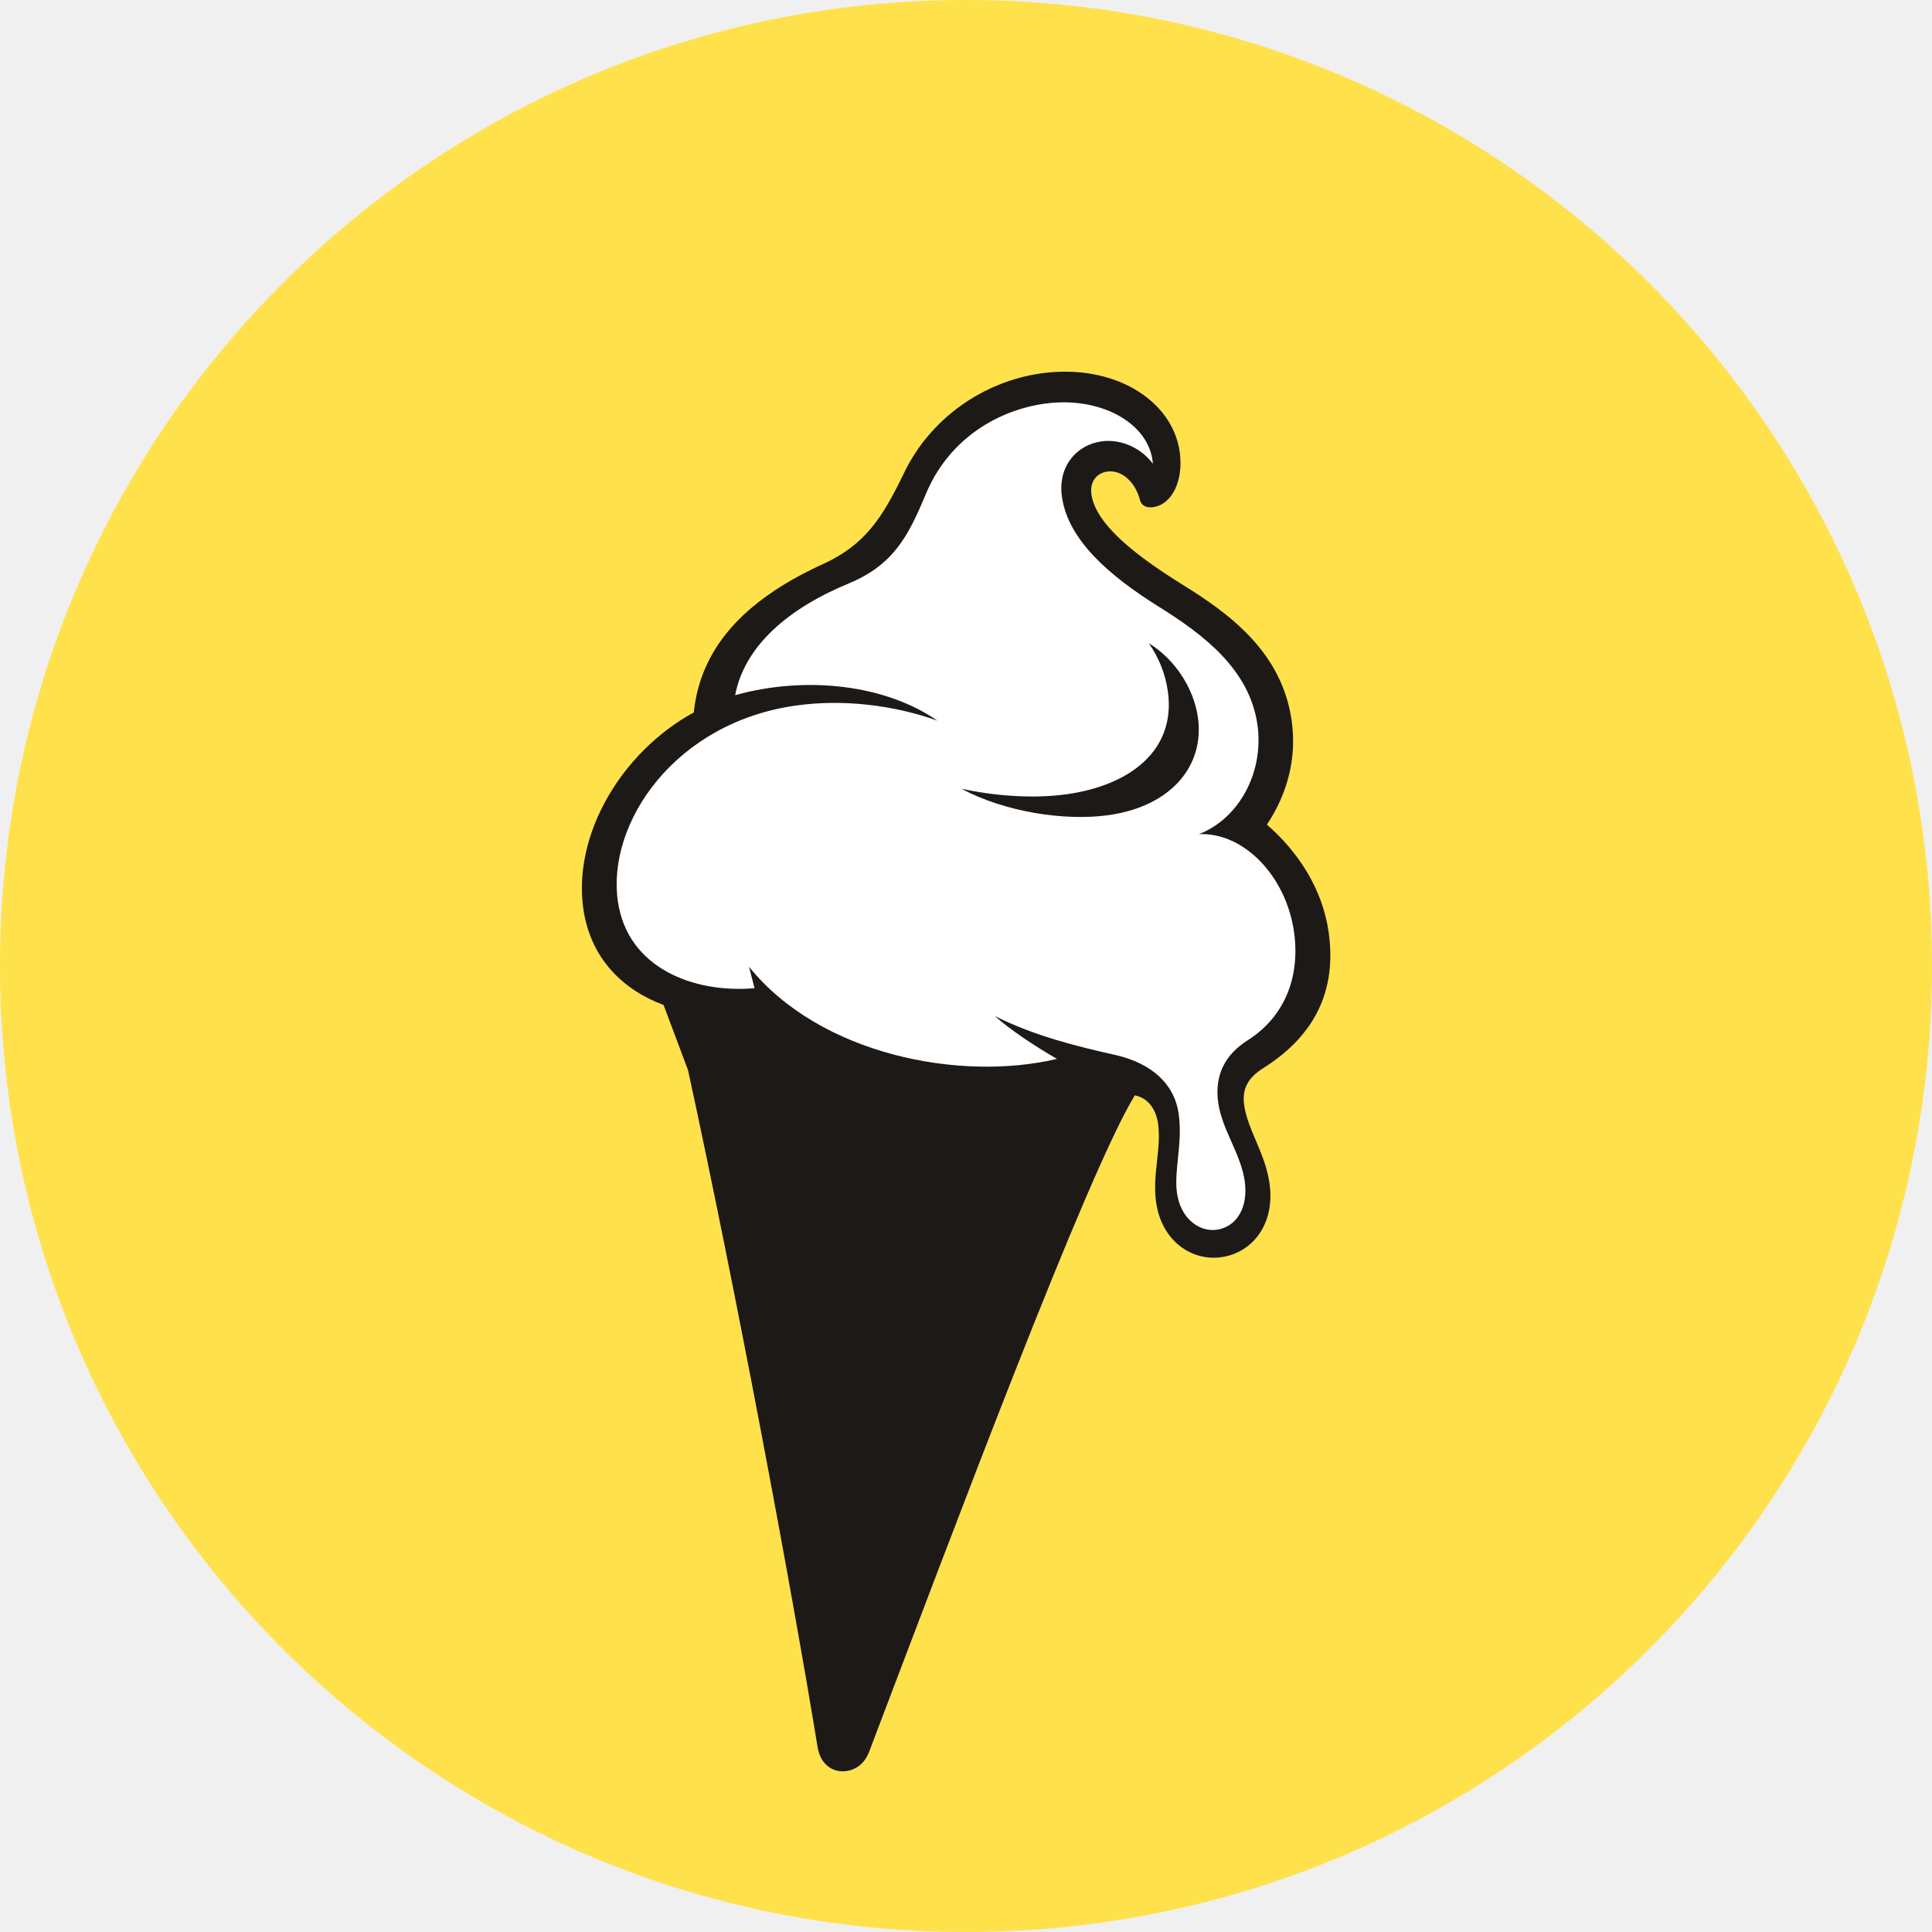
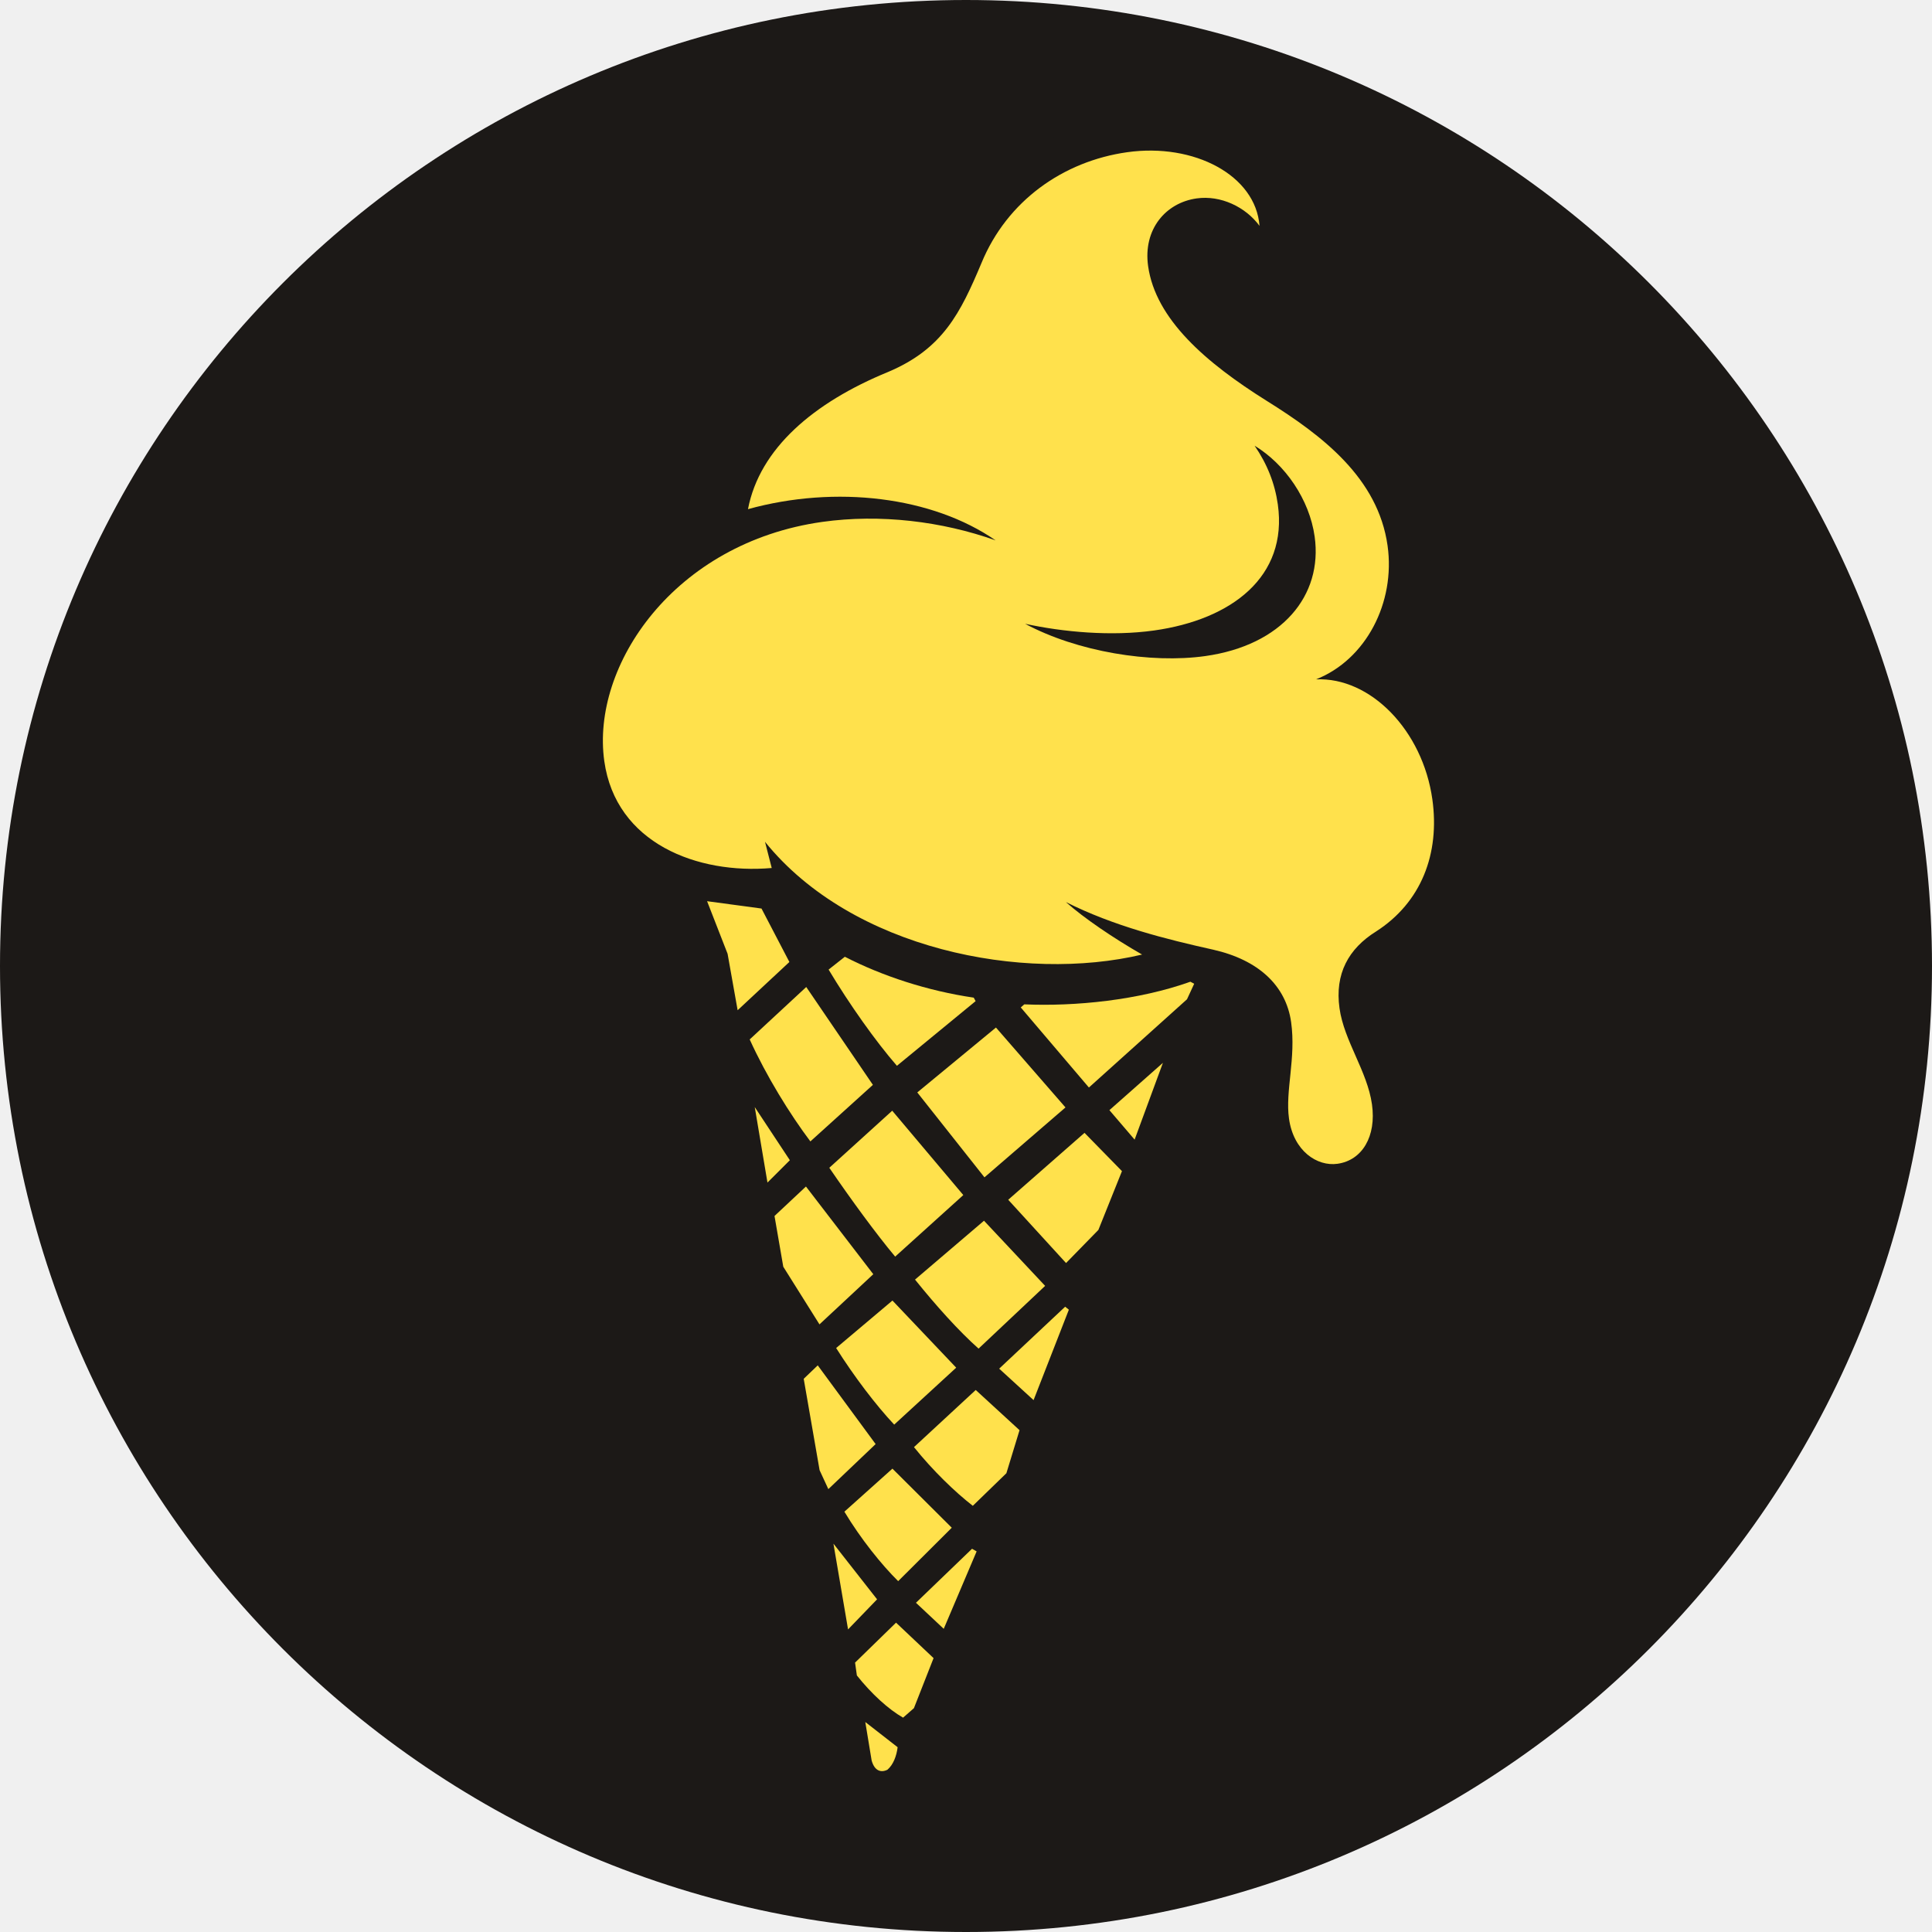
- <svg xmlns="http://www.w3.org/2000/svg" width="400" height="400" viewBox="0.0 0.0 100.0 100.0" fill="none">
-   <circle cx="50" cy="50" r="50" fill="#FFE14C" />
-   <g transform="translate(44 90) scale(.98) rotate(-8) translate(-29.2 -74.2)">
+ <svg xmlns="http://www.w3.org/2000/svg" width="400" height="400" viewBox="0 0 100 100" fill="none">
+   <circle cx="50" cy="50" r="50" fill="#1C1917" />
+   <g transform="translate(46 92.5) scale(1.2) rotate(-8) translate(-29.2 -74.2)">
    <path d="m57.72 29.45c1.33-1.49 2.06-3.3 2.06-5.24 0-3.67-2.46-6.06-4.71-7.93-2.26-1.89-4.1-3.8-4.1-5.4 0-0.68 0.45-1.07 0.99-1.07 0.79 0 1.41 0.78 1.51 1.75 0.04 0.3 0.31 0.45 0.63 0.45 1.03 0 1.8-1.19 1.8-2.69 0-2.78-2.81-5.13-6.67-5.13-3.06 0-6.15 1.52-7.95 4.27-1.42 2.12-2.53 3.4-4.83 4.09-4.02 1.19-6.99 3.22-7.88 6.82-4.1 1.55-7.22 5.51-7.22 9.44 0 2.7 1.51 4.57 3.49 5.64l0.8 3.59c0.88 11.81 1.61 27.77 1.8 36.37 0.03 0.98 0.67 1.45 1.32 1.45 0.55 0 1.03-0.28 1.34-0.84 6.01-10.92 15.63-28.62 18.72-32.38 0.68 0.23 1.01 0.89 1.01 1.65 0 1.33-0.68 2.62-0.68 4.08 0 2.16 1.5 3.37 3 3.37 1.69 0 3.07-1.36 3.07-3.49 0-1.64-0.75-2.96-0.75-4.3 0-0.91 0.45-1.43 1.31-1.81 2.85-1.29 4.38-3.45 4.38-6.6 0-2.33-1.02-4.46-2.44-6.09z" fill="#1C1917" />
-     <path d="m54.1 29.45c2.25-0.54 3.86-2.8 3.86-5.28 0-2.95-2.13-5.1-4.29-6.91-2.38-2-4.26-4.16-4.26-6.47 0-1.6 1.13-2.6 2.48-2.6 1.05 0 2.04 0.66 2.52 1.55 0.14-2.18-2.29-3.94-5.21-3.94-2.78 0-5.42 1.35-6.89 3.86-1.2 2.01-2.16 3.43-4.64 4.09-3.37 0.86-5.95 2.5-6.81 5.02 3.9-0.51 7.95 0.57 10.39 2.82-2.18-1.14-4.78-1.83-7.29-1.83-6.46 0-10.75 4.75-10.75 8.91 0 3.58 3.29 5.4 6.51 5.57l-0.13-1.16c3.07 5.13 10.2 7.57 15.43 7.08-1.12-0.87-2.25-1.89-2.94-2.7 1.89 1.31 4.06 2.19 6.01 2.92 1.87 0.71 2.89 1.97 2.89 3.56 0 1.57-0.67 2.9-0.67 4.11 0 1.42 0.92 2.22 1.8 2.22 1.08 0 1.83-0.94 1.83-2.33 0-1.45-0.81-2.87-0.81-4.3 0-1.5 0.74-2.49 2.02-3.06 2.11-0.97 3.2-2.94 3.2-5.31 0-3-1.91-5.6-4.25-5.82z" fill="#FFFFFF" />
+     <path d="m54.1 29.45c2.25-0.54 3.86-2.8 3.86-5.28 0-2.95-2.13-5.1-4.29-6.91-2.38-2-4.26-4.16-4.26-6.47 0-1.6 1.13-2.6 2.48-2.6 1.05 0 2.04 0.66 2.52 1.55 0.14-2.18-2.29-3.94-5.21-3.94-2.78 0-5.42 1.35-6.89 3.86-1.2 2.01-2.16 3.43-4.64 4.09-3.37 0.86-5.95 2.5-6.81 5.02 3.9-0.51 7.95 0.57 10.39 2.82-2.18-1.14-4.78-1.83-7.29-1.83-6.46 0-10.75 4.75-10.75 8.91 0 3.58 3.29 5.4 6.51 5.57l-0.13-1.16c3.07 5.13 10.2 7.57 15.43 7.08-1.12-0.87-2.25-1.89-2.94-2.7 1.89 1.31 4.06 2.19 6.01 2.92 1.87 0.71 2.89 1.97 2.89 3.56 0 1.57-0.67 2.9-0.67 4.11 0 1.42 0.92 2.22 1.8 2.22 1.08 0 1.83-0.94 1.83-2.33 0-1.45-0.81-2.87-0.81-4.3 0-1.5 0.74-2.49 2.02-3.06 2.11-0.97 3.2-2.94 3.2-5.31 0-3-1.91-5.6-4.25-5.82z" fill="#FFE14C" />
    <path d="m52.88 19.1c0.43 0.86 0.64 1.74 0.64 2.65 0 3.15-2.67 4.64-6.04 4.64-1.87 0-3.9-0.48-5.47-1.06 2.06 1.51 5.13 2.46 7.5 2.46 3.33 0 5.39-1.87 5.39-4.45 0-1.61-0.82-3.26-2.02-4.24z" fill="#1C1917" />
+     <path d="m26.76 35.27 0.56 2.37 0.09 2.47 2.5-1.75-0.87-2.45-2.28-0.64z" fill="#FFE14C" />
+     <path d="m30.48 39.53-2.73 1.9c0.49 1.66 1.27 3.44 1.98 4.72l3.01-2.04-2.26-4.58z" fill="#FFE14C" />
+     <path d="m32.31 38.47-0.77 0.45c0.68 1.61 1.58 3.35 2.34 4.52l3.75-2.29-0.06-0.16c-1.94-0.57-3.77-1.47-5.26-2.52z" fill="#FFE14C" />
+     <path d="m38.34 42.4-3.75 2.3 2.36 4.03 3.88-2.5-2.49-3.83z" fill="#FFE14C" />
+     <path d="m46.92 41.61c-2.32 0.48-5.07 0.37-7.23-0.03l-0.17 0.11 2.43 3.83 4.72-3.18 0.4-0.62-0.15-0.11z" fill="#FFE14C" />
+     <path d="m33.41 45.33-3.03 2.06c0.75 1.51 1.6 3.1 2.28 4.19l3.28-2.22-2.53-4.03z" fill="#FFE14C" />
+     <path d="m41.49 47.43-3.66 2.4 2.09 3.05 1.58-1.22 1.36-2.37-1.37-1.86z" fill="#FFE14C" />
+     <path d="m36.67 50.58-3.3 2.1c0.74 1.24 1.56 2.46 2.3 3.33l3.22-2.28-2.22-3.15z" fill="#FFE14C" />
+     <path d="m32.28 53.44-2.69 1.69c0.6 1.33 1.35 2.67 2.02 3.62l2.99-2.06-2.32-3.25z" fill="#FFE14C" />
+     <path d="m29.27 48.05-1.52 1.07 0.07 2.22 1.2 2.68 2.6-1.82-2.35-4.15z" fill="#FFE14C" />
+     <path d="m27.56 44.35 0.09 3.3 1.09-0.82-1.18-2.48z" fill="#FFE14C" />
+     <path d="m28.7 55.76-0.68 0.49 0.13 4 0.26 0.86 2.29-1.64-2-3.71z" fill="#FFE14C" />
+     <path d="m31.27 60.62-2.31 1.55c0.54 1.27 1.27 2.49 1.88 3.29l2.61-1.96-2.18-2.88z" fill="#FFE14C" />
+     <path d="m35.3 57.76-2.98 2.07c0.66 1.11 1.48 2.16 2.16 2.86l1.63-1.19 0.82-1.76-1.63-1.98z" fill="#FFE14C" />
+     <path d="m39.62 54.74-3.19 2.25 1.28 1.55 2.05-3.65-0.14-0.15z" fill="#FFE14C" />
+     <path d="m34.19 64.52-2.72 1.97 1.03 1.28 1.87-3.11-0.18-0.14z" fill="#FFE14C" />
+     <path d="m30.5 67.22-1.99 1.46v0.56c0.51 0.87 1.15 1.64 1.72 2.08l0.52-0.34 1.14-2.02-1.39-1.74z" fill="#FFE14C" />
+     <path d="m28.3 63.47 0.11 3.75 1.42-1.11-1.53-2.64z" fill="#FFE14C" />
+     <path d="m28.59 71.28 0.04 1.68c0.06 0.46 0.32 0.59 0.62 0.49 0.28-0.18 0.47-0.53 0.57-0.9l-1.23-1.27z" fill="#FFE14C" />
+     <path d="m45.26 44.91-2.57 1.7 0.9 1.41 1.67-3.11z" fill="#FFE14C" />
  </g>
</svg>
